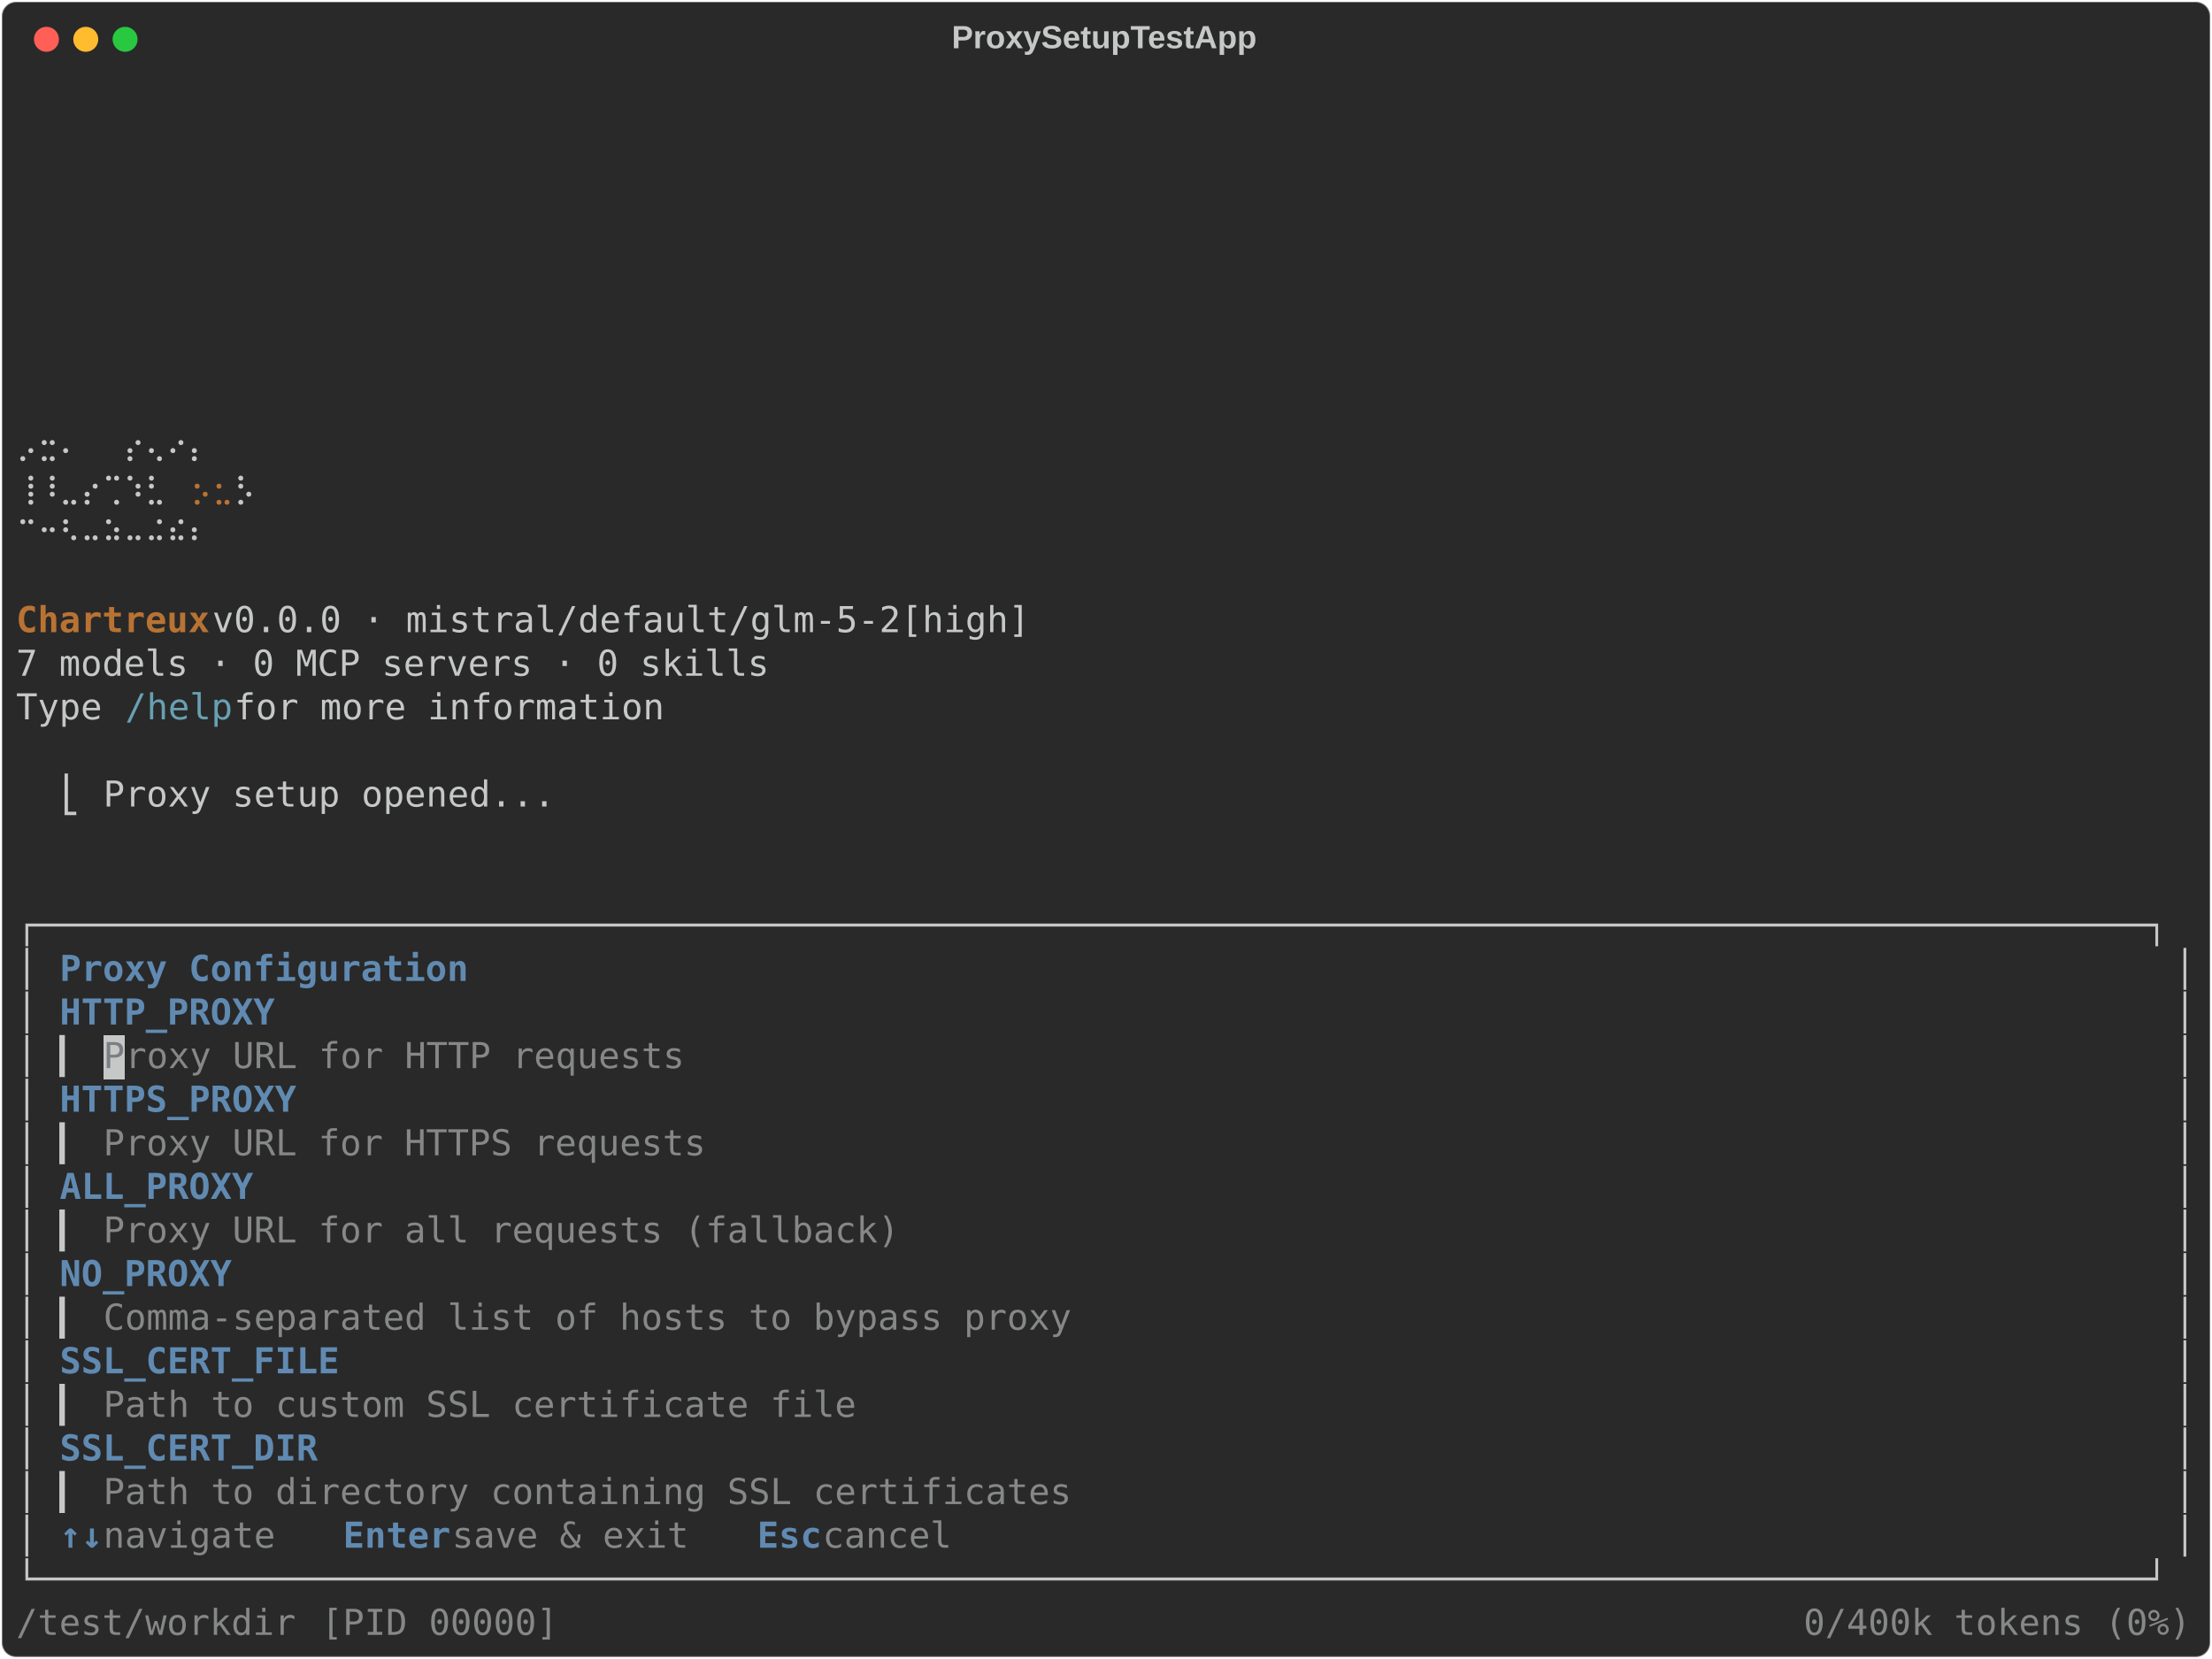
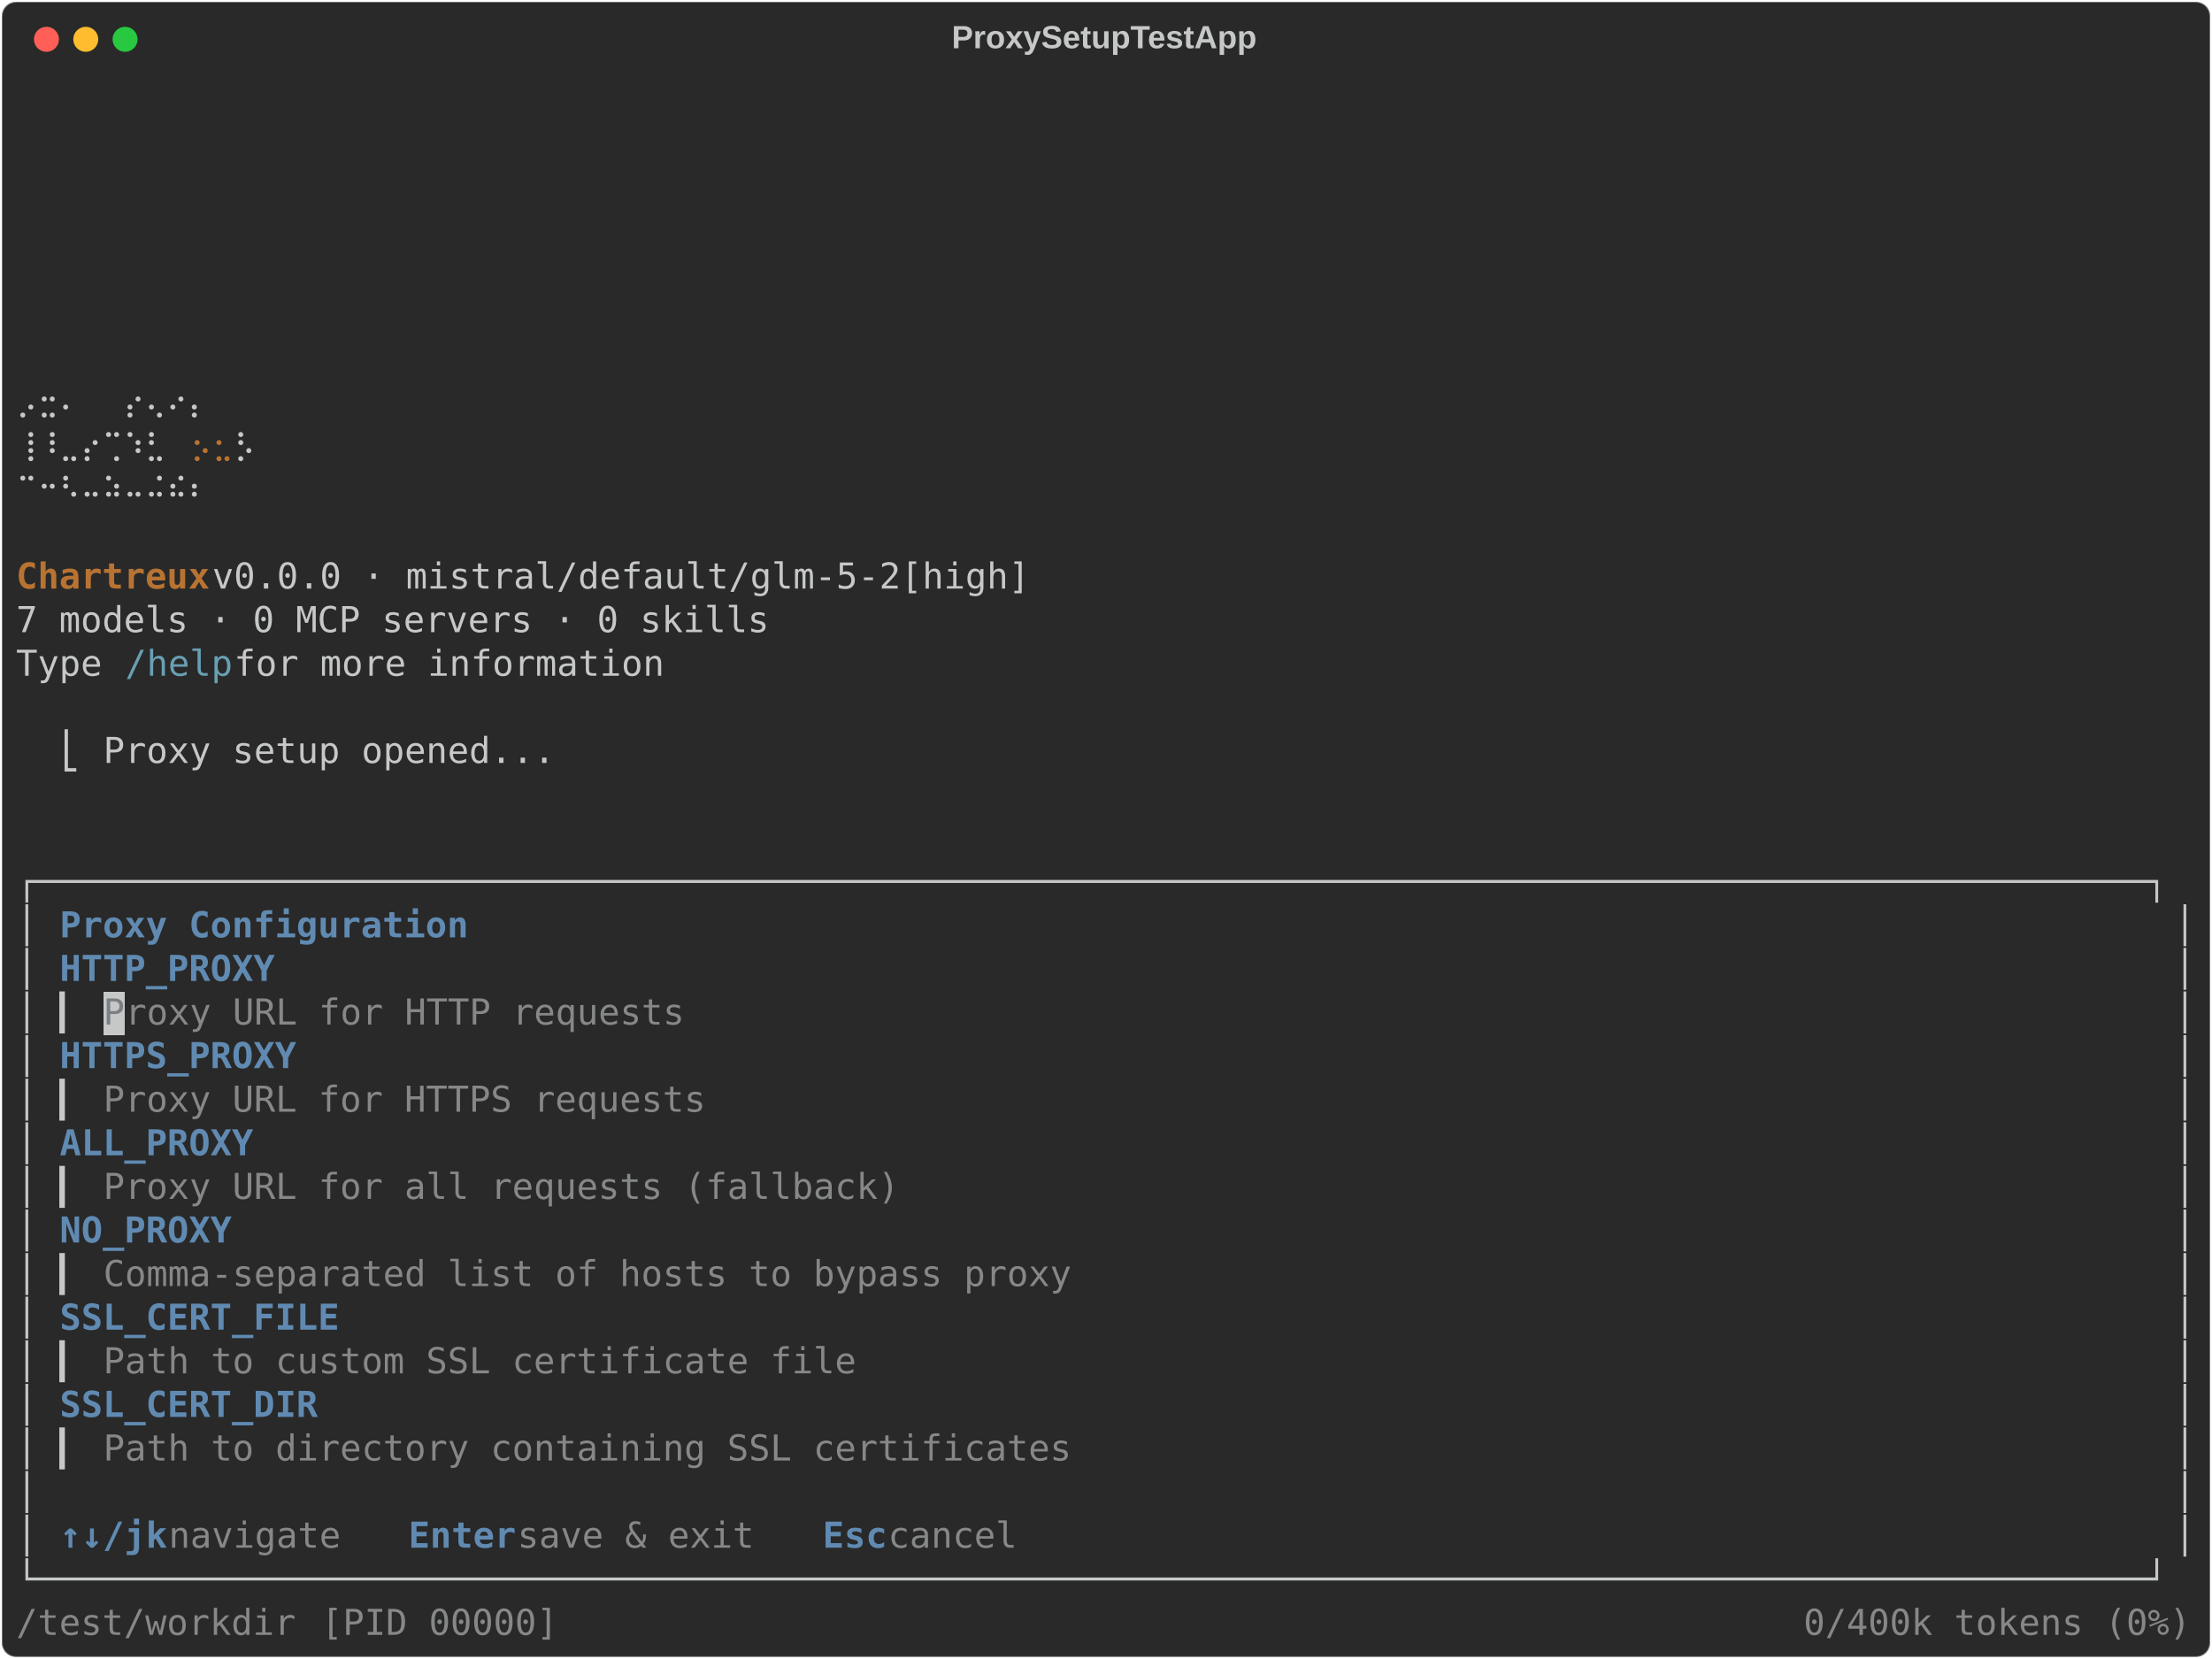
<svg xmlns="http://www.w3.org/2000/svg" class="rich-terminal" viewBox="0 0 1238 928.4">
  <style>

    @font-face {
        font-family: "Fira Code";
        src: local("FiraCode-Regular"),
                url("https://cdnjs.cloudflare.com/ajax/libs/firacode/6.2.0/woff2/FiraCode-Regular.woff2") format("woff2"),
                url("https://cdnjs.cloudflare.com/ajax/libs/firacode/6.2.0/woff/FiraCode-Regular.woff") format("woff");
        font-style: normal;
        font-weight: 400;
    }
    @font-face {
        font-family: "Fira Code";
        src: local("FiraCode-Bold"),
                url("https://cdnjs.cloudflare.com/ajax/libs/firacode/6.2.0/woff2/FiraCode-Bold.woff2") format("woff2"),
                url("https://cdnjs.cloudflare.com/ajax/libs/firacode/6.2.0/woff/FiraCode-Bold.woff") format("woff");
        font-style: bold;
        font-weight: 700;
    }

    .terminal-matrix {
        font-family: Fira Code, monospace;
        font-size: 20px;
        line-height: 24.4px;
        font-variant-east-asian: full-width;
    }

    .terminal-title {
        font-size: 18px;
        font-weight: bold;
        font-family: arial;
    }

    .terminal-r1 { fill: #c5c8c6 }
.terminal-r2 { fill: #b87333 }
.terminal-r3 { fill: #b87333;font-weight: bold }
.terminal-r4 { fill: #68a0b3 }
.terminal-r5 { fill: #608ab1;font-weight: bold }
.terminal-r6 { fill: #7b7e82 }
.terminal-r7 { fill: #868887 }
    </style>
  <defs>
    <clipPath id="terminal-clip-terminal">
      <rect x="0" y="0" width="1219.0" height="877.4" />
    </clipPath>
    <clipPath id="terminal-line-0">
      <rect x="0" y="1.5" width="1220" height="24.65" />
    </clipPath>
    <clipPath id="terminal-line-1">
      <rect x="0" y="25.9" width="1220" height="24.65" />
    </clipPath>
    <clipPath id="terminal-line-2">
      <rect x="0" y="50.3" width="1220" height="24.65" />
    </clipPath>
    <clipPath id="terminal-line-3">
      <rect x="0" y="74.7" width="1220" height="24.65" />
    </clipPath>
    <clipPath id="terminal-line-4">
      <rect x="0" y="99.1" width="1220" height="24.65" />
    </clipPath>
    <clipPath id="terminal-line-5">
      <rect x="0" y="123.5" width="1220" height="24.65" />
    </clipPath>
    <clipPath id="terminal-line-6">
      <rect x="0" y="147.9" width="1220" height="24.65" />
    </clipPath>
    <clipPath id="terminal-line-7">
      <rect x="0" y="172.3" width="1220" height="24.65" />
    </clipPath>
    <clipPath id="terminal-line-8">
      <rect x="0" y="196.7" width="1220" height="24.65" />
    </clipPath>
    <clipPath id="terminal-line-9">
      <rect x="0" y="221.1" width="1220" height="24.65" />
    </clipPath>
    <clipPath id="terminal-line-10">
      <rect x="0" y="245.5" width="1220" height="24.65" />
    </clipPath>
    <clipPath id="terminal-line-11">
      <rect x="0" y="269.9" width="1220" height="24.65" />
    </clipPath>
    <clipPath id="terminal-line-12">
      <rect x="0" y="294.3" width="1220" height="24.65" />
    </clipPath>
    <clipPath id="terminal-line-13">
      <rect x="0" y="318.7" width="1220" height="24.65" />
    </clipPath>
    <clipPath id="terminal-line-14">
      <rect x="0" y="343.1" width="1220" height="24.65" />
    </clipPath>
    <clipPath id="terminal-line-15">
      <rect x="0" y="367.5" width="1220" height="24.65" />
    </clipPath>
    <clipPath id="terminal-line-16">
      <rect x="0" y="391.9" width="1220" height="24.65" />
    </clipPath>
    <clipPath id="terminal-line-17">
      <rect x="0" y="416.3" width="1220" height="24.65" />
    </clipPath>
    <clipPath id="terminal-line-18">
      <rect x="0" y="440.7" width="1220" height="24.65" />
    </clipPath>
    <clipPath id="terminal-line-19">
      <rect x="0" y="465.1" width="1220" height="24.65" />
    </clipPath>
    <clipPath id="terminal-line-20">
      <rect x="0" y="489.5" width="1220" height="24.65" />
    </clipPath>
    <clipPath id="terminal-line-21">
      <rect x="0" y="513.9" width="1220" height="24.65" />
    </clipPath>
    <clipPath id="terminal-line-22">
      <rect x="0" y="538.3" width="1220" height="24.65" />
    </clipPath>
    <clipPath id="terminal-line-23">
      <rect x="0" y="562.7" width="1220" height="24.65" />
    </clipPath>
    <clipPath id="terminal-line-24">
      <rect x="0" y="587.1" width="1220" height="24.65" />
    </clipPath>
    <clipPath id="terminal-line-25">
      <rect x="0" y="611.5" width="1220" height="24.65" />
    </clipPath>
    <clipPath id="terminal-line-26">
      <rect x="0" y="635.9" width="1220" height="24.65" />
    </clipPath>
    <clipPath id="terminal-line-27">
      <rect x="0" y="660.3" width="1220" height="24.65" />
    </clipPath>
    <clipPath id="terminal-line-28">
      <rect x="0" y="684.7" width="1220" height="24.65" />
    </clipPath>
    <clipPath id="terminal-line-29">
      <rect x="0" y="709.1" width="1220" height="24.65" />
    </clipPath>
    <clipPath id="terminal-line-30">
      <rect x="0" y="733.5" width="1220" height="24.65" />
    </clipPath>
    <clipPath id="terminal-line-31">
      <rect x="0" y="757.9" width="1220" height="24.65" />
    </clipPath>
    <clipPath id="terminal-line-32">
      <rect x="0" y="782.3" width="1220" height="24.65" />
    </clipPath>
    <clipPath id="terminal-line-33">
      <rect x="0" y="806.7" width="1220" height="24.65" />
    </clipPath>
    <clipPath id="terminal-line-34">
      <rect x="0" y="831.1" width="1220" height="24.65" />
    </clipPath>
  </defs>
  <rect fill="#292929" stroke="rgba(255,255,255,0.35)" stroke-width="1" x="1" y="1" width="1236" height="926.4" rx="8" />
  <text class="terminal-title" fill="#c5c8c6" text-anchor="middle" x="618" y="27">ProxySetupTestApp</text>
  <g transform="translate(26,22)">
    <circle cx="0" cy="0" r="7" fill="#ff5f57" />
    <circle cx="22" cy="0" r="7" fill="#febc2e" />
    <circle cx="44" cy="0" r="7" fill="#28c840" />
  </g>
  <g transform="translate(9, 41)" clip-path="url(#terminal-clip-terminal)">
-     <rect fill="#c5c8c6" x="48.8" y="538.3" width="12.2" height="24.65" shape-rendering="crispEdges" />
+     <rect fill="#c5c8c6" x="48.8" y="513.9" width="12.2" height="24.65" shape-rendering="crispEdges" />
    <g class="terminal-matrix">
      <text class="terminal-r1" x="1220" y="20" textLength="12.2" clip-path="url(#terminal-line-0)">
</text>
      <text class="terminal-r1" x="1220" y="44.4" textLength="12.2" clip-path="url(#terminal-line-1)">
</text>
      <text class="terminal-r1" x="1220" y="68.8" textLength="12.2" clip-path="url(#terminal-line-2)">
</text>
      <text class="terminal-r1" x="1220" y="93.2" textLength="12.2" clip-path="url(#terminal-line-3)">
</text>
      <text class="terminal-r1" x="1220" y="117.6" textLength="12.2" clip-path="url(#terminal-line-4)">
</text>
      <text class="terminal-r1" x="1220" y="142" textLength="12.2" clip-path="url(#terminal-line-5)">
</text>
      <text class="terminal-r1" x="1220" y="166.4" textLength="12.2" clip-path="url(#terminal-line-6)">
</text>
+       <text class="terminal-r1" x="0" y="190.8" textLength="134.2" clip-path="url(#terminal-line-7)">  ⡠⣒⠄  ⡔⢄⠔⡄</text>
      <text class="terminal-r1" x="1220" y="190.8" textLength="12.2" clip-path="url(#terminal-line-7)">
</text>
-       <text class="terminal-r1" x="0" y="215.2" textLength="134.2" clip-path="url(#terminal-line-8)">  ⡠⣒⠄  ⡔⢄⠔⡄</text>
+       <text class="terminal-r1" x="0" y="215.2" textLength="97.6" clip-path="url(#terminal-line-8)"> ⢸⠸⣀⡔⢉⠱⣃</text>
+       <text class="terminal-r2" x="97.6" y="215.2" textLength="12.2" clip-path="url(#terminal-line-8)">⡢</text>
+       <text class="terminal-r2" x="109.8" y="215.2" textLength="12.2" clip-path="url(#terminal-line-8)">⣂</text>
+       <text class="terminal-r1" x="122" y="215.2" textLength="12.2" clip-path="url(#terminal-line-8)">⡣</text>
      <text class="terminal-r1" x="1220" y="215.2" textLength="12.2" clip-path="url(#terminal-line-8)">
</text>
-       <text class="terminal-r1" x="0" y="239.6" textLength="97.6" clip-path="url(#terminal-line-9)"> ⢸⠸⣀⡔⢉⠱⣃</text>
-       <text class="terminal-r2" x="97.6" y="239.6" textLength="12.2" clip-path="url(#terminal-line-9)">⡢</text>
-       <text class="terminal-r2" x="109.8" y="239.6" textLength="12.2" clip-path="url(#terminal-line-9)">⣂</text>
-       <text class="terminal-r1" x="122" y="239.6" textLength="12.2" clip-path="url(#terminal-line-9)">⡣</text>
+       <text class="terminal-r1" x="0" y="239.6" textLength="134.2" clip-path="url(#terminal-line-9)">  ⠉⠒⠣⠤⠵⠤⠬⠮⠆</text>
      <text class="terminal-r1" x="1220" y="239.6" textLength="12.2" clip-path="url(#terminal-line-9)">
</text>
-       <text class="terminal-r1" x="0" y="264" textLength="134.2" clip-path="url(#terminal-line-10)">  ⠉⠒⠣⠤⠵⠤⠬⠮⠆</text>
      <text class="terminal-r1" x="1220" y="264" textLength="12.2" clip-path="url(#terminal-line-10)">
</text>
+       <text class="terminal-r3" x="0" y="288.4" textLength="109.8" clip-path="url(#terminal-line-11)">Chartreux</text>
+       <text class="terminal-r1" x="109.8" y="288.4" textLength="475.8" clip-path="url(#terminal-line-11)"> v0.0.0 · mistral/default/glm-5-2[high]</text>
      <text class="terminal-r1" x="1220" y="288.4" textLength="12.2" clip-path="url(#terminal-line-11)">
</text>
-       <text class="terminal-r3" x="0" y="312.8" textLength="109.8" clip-path="url(#terminal-line-12)">Chartreux</text>
-       <text class="terminal-r1" x="109.8" y="312.8" textLength="475.8" clip-path="url(#terminal-line-12)"> v0.0.0 · mistral/default/glm-5-2[high]</text>
+       <text class="terminal-r1" x="0" y="312.8" textLength="427" clip-path="url(#terminal-line-12)">7 models · 0 MCP servers · 0 skills</text>
      <text class="terminal-r1" x="1220" y="312.8" textLength="12.2" clip-path="url(#terminal-line-12)">
</text>
-       <text class="terminal-r1" x="0" y="337.2" textLength="427" clip-path="url(#terminal-line-13)">7 models · 0 MCP servers · 0 skills</text>
+       <text class="terminal-r1" x="0" y="337.2" textLength="61" clip-path="url(#terminal-line-13)">Type </text>
+       <text class="terminal-r4" x="61" y="337.2" textLength="61" clip-path="url(#terminal-line-13)">/help</text>
+       <text class="terminal-r1" x="122" y="337.2" textLength="256.2" clip-path="url(#terminal-line-13)"> for more information</text>
      <text class="terminal-r1" x="1220" y="337.2" textLength="12.2" clip-path="url(#terminal-line-13)">
</text>
-       <text class="terminal-r1" x="0" y="361.6" textLength="61" clip-path="url(#terminal-line-14)">Type </text>
-       <text class="terminal-r4" x="61" y="361.6" textLength="61" clip-path="url(#terminal-line-14)">/help</text>
-       <text class="terminal-r1" x="122" y="361.6" textLength="256.2" clip-path="url(#terminal-line-14)"> for more information</text>
      <text class="terminal-r1" x="1220" y="361.6" textLength="12.2" clip-path="url(#terminal-line-14)">
</text>
+       <text class="terminal-r1" x="24.4" y="386" textLength="12.2" clip-path="url(#terminal-line-15)">⎣</text>
+       <text class="terminal-r1" x="48.8" y="386" textLength="256.2" clip-path="url(#terminal-line-15)">Proxy setup opened...</text>
      <text class="terminal-r1" x="1220" y="386" textLength="12.2" clip-path="url(#terminal-line-15)">
</text>
-       <text class="terminal-r1" x="24.4" y="410.4" textLength="12.2" clip-path="url(#terminal-line-16)">⎣</text>
-       <text class="terminal-r1" x="48.8" y="410.4" textLength="256.2" clip-path="url(#terminal-line-16)">Proxy setup opened...</text>
      <text class="terminal-r1" x="1220" y="410.4" textLength="12.2" clip-path="url(#terminal-line-16)">
</text>
      <text class="terminal-r1" x="1220" y="434.8" textLength="12.2" clip-path="url(#terminal-line-17)">
</text>
+       <text class="terminal-r1" x="0" y="459.2" textLength="1220" clip-path="url(#terminal-line-18)">┌──────────────────────────────────────────────────────────────────────────────────────────────────┐</text>
      <text class="terminal-r1" x="1220" y="459.2" textLength="12.2" clip-path="url(#terminal-line-18)">
</text>
-       <text class="terminal-r1" x="0" y="483.6" textLength="1220" clip-path="url(#terminal-line-19)">┌──────────────────────────────────────────────────────────────────────────────────────────────────┐</text>
+       <text class="terminal-r1" x="0" y="483.6" textLength="12.2" clip-path="url(#terminal-line-19)">│</text>
+       <text class="terminal-r5" x="24.4" y="483.6" textLength="231.8" clip-path="url(#terminal-line-19)">Proxy Configuration</text>
+       <text class="terminal-r1" x="1207.8" y="483.6" textLength="12.2" clip-path="url(#terminal-line-19)">│</text>
      <text class="terminal-r1" x="1220" y="483.6" textLength="12.2" clip-path="url(#terminal-line-19)">
</text>
      <text class="terminal-r1" x="0" y="508" textLength="12.2" clip-path="url(#terminal-line-20)">│</text>
-       <text class="terminal-r5" x="24.4" y="508" textLength="231.8" clip-path="url(#terminal-line-20)">Proxy Configuration</text>
+       <text class="terminal-r5" x="24.4" y="508" textLength="122" clip-path="url(#terminal-line-20)">HTTP_PROXY</text>
      <text class="terminal-r1" x="1207.8" y="508" textLength="12.2" clip-path="url(#terminal-line-20)">│</text>
      <text class="terminal-r1" x="1220" y="508" textLength="12.2" clip-path="url(#terminal-line-20)">
</text>
      <text class="terminal-r1" x="0" y="532.4" textLength="12.2" clip-path="url(#terminal-line-21)">│</text>
-       <text class="terminal-r5" x="24.4" y="532.4" textLength="122" clip-path="url(#terminal-line-21)">HTTP_PROXY</text>
+       <text class="terminal-r1" x="24.4" y="532.4" textLength="12.2" clip-path="url(#terminal-line-21)">▎</text>
+       <text class="terminal-r6" x="48.8" y="532.4" textLength="12.2" clip-path="url(#terminal-line-21)">P</text>
+       <text class="terminal-r7" x="61" y="532.4" textLength="317.2" clip-path="url(#terminal-line-21)">roxy URL for HTTP requests</text>
      <text class="terminal-r1" x="1207.8" y="532.4" textLength="12.2" clip-path="url(#terminal-line-21)">│</text>
      <text class="terminal-r1" x="1220" y="532.4" textLength="12.2" clip-path="url(#terminal-line-21)">
</text>
      <text class="terminal-r1" x="0" y="556.8" textLength="12.2" clip-path="url(#terminal-line-22)">│</text>
-       <text class="terminal-r1" x="24.4" y="556.8" textLength="12.2" clip-path="url(#terminal-line-22)">▎</text>
-       <text class="terminal-r6" x="48.8" y="556.8" textLength="12.2" clip-path="url(#terminal-line-22)">P</text>
-       <text class="terminal-r7" x="61" y="556.8" textLength="317.2" clip-path="url(#terminal-line-22)">roxy URL for HTTP requests</text>
+       <text class="terminal-r5" x="24.4" y="556.8" textLength="134.2" clip-path="url(#terminal-line-22)">HTTPS_PROXY</text>
      <text class="terminal-r1" x="1207.8" y="556.8" textLength="12.2" clip-path="url(#terminal-line-22)">│</text>
      <text class="terminal-r1" x="1220" y="556.8" textLength="12.2" clip-path="url(#terminal-line-22)">
</text>
      <text class="terminal-r1" x="0" y="581.2" textLength="12.2" clip-path="url(#terminal-line-23)">│</text>
-       <text class="terminal-r5" x="24.4" y="581.2" textLength="134.2" clip-path="url(#terminal-line-23)">HTTPS_PROXY</text>
+       <text class="terminal-r1" x="24.4" y="581.2" textLength="12.2" clip-path="url(#terminal-line-23)">▎</text>
+       <text class="terminal-r7" x="48.8" y="581.2" textLength="341.6" clip-path="url(#terminal-line-23)">Proxy URL for HTTPS requests</text>
      <text class="terminal-r1" x="1207.8" y="581.2" textLength="12.2" clip-path="url(#terminal-line-23)">│</text>
      <text class="terminal-r1" x="1220" y="581.2" textLength="12.2" clip-path="url(#terminal-line-23)">
</text>
      <text class="terminal-r1" x="0" y="605.6" textLength="12.2" clip-path="url(#terminal-line-24)">│</text>
-       <text class="terminal-r1" x="24.4" y="605.6" textLength="12.2" clip-path="url(#terminal-line-24)">▎</text>
-       <text class="terminal-r7" x="48.8" y="605.6" textLength="341.6" clip-path="url(#terminal-line-24)">Proxy URL for HTTPS requests</text>
+       <text class="terminal-r5" x="24.4" y="605.6" textLength="109.8" clip-path="url(#terminal-line-24)">ALL_PROXY</text>
      <text class="terminal-r1" x="1207.8" y="605.6" textLength="12.2" clip-path="url(#terminal-line-24)">│</text>
      <text class="terminal-r1" x="1220" y="605.6" textLength="12.2" clip-path="url(#terminal-line-24)">
</text>
      <text class="terminal-r1" x="0" y="630" textLength="12.2" clip-path="url(#terminal-line-25)">│</text>
-       <text class="terminal-r5" x="24.4" y="630" textLength="109.8" clip-path="url(#terminal-line-25)">ALL_PROXY</text>
+       <text class="terminal-r1" x="24.4" y="630" textLength="12.2" clip-path="url(#terminal-line-25)">▎</text>
+       <text class="terminal-r7" x="48.8" y="630" textLength="451.4" clip-path="url(#terminal-line-25)">Proxy URL for all requests (fallback)</text>
      <text class="terminal-r1" x="1207.8" y="630" textLength="12.2" clip-path="url(#terminal-line-25)">│</text>
      <text class="terminal-r1" x="1220" y="630" textLength="12.2" clip-path="url(#terminal-line-25)">
</text>
      <text class="terminal-r1" x="0" y="654.4" textLength="12.2" clip-path="url(#terminal-line-26)">│</text>
-       <text class="terminal-r1" x="24.4" y="654.4" textLength="12.2" clip-path="url(#terminal-line-26)">▎</text>
-       <text class="terminal-r7" x="48.8" y="654.4" textLength="451.4" clip-path="url(#terminal-line-26)">Proxy URL for all requests (fallback)</text>
+       <text class="terminal-r5" x="24.4" y="654.4" textLength="97.6" clip-path="url(#terminal-line-26)">NO_PROXY</text>
      <text class="terminal-r1" x="1207.8" y="654.4" textLength="12.2" clip-path="url(#terminal-line-26)">│</text>
      <text class="terminal-r1" x="1220" y="654.4" textLength="12.2" clip-path="url(#terminal-line-26)">
</text>
      <text class="terminal-r1" x="0" y="678.8" textLength="12.2" clip-path="url(#terminal-line-27)">│</text>
-       <text class="terminal-r5" x="24.4" y="678.8" textLength="97.6" clip-path="url(#terminal-line-27)">NO_PROXY</text>
+       <text class="terminal-r1" x="24.4" y="678.8" textLength="12.2" clip-path="url(#terminal-line-27)">▎</text>
+       <text class="terminal-r7" x="48.8" y="678.8" textLength="549" clip-path="url(#terminal-line-27)">Comma-separated list of hosts to bypass proxy</text>
      <text class="terminal-r1" x="1207.8" y="678.8" textLength="12.2" clip-path="url(#terminal-line-27)">│</text>
      <text class="terminal-r1" x="1220" y="678.8" textLength="12.2" clip-path="url(#terminal-line-27)">
</text>
      <text class="terminal-r1" x="0" y="703.2" textLength="12.2" clip-path="url(#terminal-line-28)">│</text>
-       <text class="terminal-r1" x="24.4" y="703.2" textLength="12.2" clip-path="url(#terminal-line-28)">▎</text>
-       <text class="terminal-r7" x="48.8" y="703.2" textLength="549" clip-path="url(#terminal-line-28)">Comma-separated list of hosts to bypass proxy</text>
+       <text class="terminal-r5" x="24.4" y="703.2" textLength="158.6" clip-path="url(#terminal-line-28)">SSL_CERT_FILE</text>
      <text class="terminal-r1" x="1207.8" y="703.2" textLength="12.2" clip-path="url(#terminal-line-28)">│</text>
      <text class="terminal-r1" x="1220" y="703.2" textLength="12.2" clip-path="url(#terminal-line-28)">
</text>
      <text class="terminal-r1" x="0" y="727.6" textLength="12.2" clip-path="url(#terminal-line-29)">│</text>
-       <text class="terminal-r5" x="24.4" y="727.6" textLength="158.6" clip-path="url(#terminal-line-29)">SSL_CERT_FILE</text>
+       <text class="terminal-r1" x="24.4" y="727.6" textLength="12.2" clip-path="url(#terminal-line-29)">▎</text>
+       <text class="terminal-r7" x="48.8" y="727.6" textLength="427" clip-path="url(#terminal-line-29)">Path to custom SSL certificate file</text>
      <text class="terminal-r1" x="1207.8" y="727.6" textLength="12.2" clip-path="url(#terminal-line-29)">│</text>
      <text class="terminal-r1" x="1220" y="727.6" textLength="12.2" clip-path="url(#terminal-line-29)">
</text>
      <text class="terminal-r1" x="0" y="752" textLength="12.2" clip-path="url(#terminal-line-30)">│</text>
-       <text class="terminal-r1" x="24.4" y="752" textLength="12.2" clip-path="url(#terminal-line-30)">▎</text>
-       <text class="terminal-r7" x="48.8" y="752" textLength="427" clip-path="url(#terminal-line-30)">Path to custom SSL certificate file</text>
+       <text class="terminal-r5" x="24.4" y="752" textLength="146.4" clip-path="url(#terminal-line-30)">SSL_CERT_DIR</text>
      <text class="terminal-r1" x="1207.8" y="752" textLength="12.2" clip-path="url(#terminal-line-30)">│</text>
      <text class="terminal-r1" x="1220" y="752" textLength="12.2" clip-path="url(#terminal-line-30)">
</text>
      <text class="terminal-r1" x="0" y="776.4" textLength="12.2" clip-path="url(#terminal-line-31)">│</text>
-       <text class="terminal-r5" x="24.4" y="776.4" textLength="146.4" clip-path="url(#terminal-line-31)">SSL_CERT_DIR</text>
+       <text class="terminal-r1" x="24.4" y="776.4" textLength="12.2" clip-path="url(#terminal-line-31)">▎</text>
+       <text class="terminal-r7" x="48.8" y="776.4" textLength="549" clip-path="url(#terminal-line-31)">Path to directory containing SSL certificates</text>
      <text class="terminal-r1" x="1207.8" y="776.4" textLength="12.2" clip-path="url(#terminal-line-31)">│</text>
      <text class="terminal-r1" x="1220" y="776.4" textLength="12.2" clip-path="url(#terminal-line-31)">
</text>
      <text class="terminal-r1" x="0" y="800.8" textLength="12.2" clip-path="url(#terminal-line-32)">│</text>
-       <text class="terminal-r1" x="24.4" y="800.8" textLength="12.2" clip-path="url(#terminal-line-32)">▎</text>
-       <text class="terminal-r7" x="48.8" y="800.8" textLength="549" clip-path="url(#terminal-line-32)">Path to directory containing SSL certificates</text>
      <text class="terminal-r1" x="1207.8" y="800.8" textLength="12.2" clip-path="url(#terminal-line-32)">│</text>
      <text class="terminal-r1" x="1220" y="800.8" textLength="12.2" clip-path="url(#terminal-line-32)">
</text>
      <text class="terminal-r1" x="0" y="825.2" textLength="12.2" clip-path="url(#terminal-line-33)">│</text>
-       <text class="terminal-r5" x="24.4" y="825.2" textLength="24.4" clip-path="url(#terminal-line-33)">↑↓</text>
-       <text class="terminal-r7" x="48.8" y="825.2" textLength="134.2" clip-path="url(#terminal-line-33)"> navigate  </text>
-       <text class="terminal-r5" x="183" y="825.2" textLength="61" clip-path="url(#terminal-line-33)">Enter</text>
-       <text class="terminal-r7" x="244" y="825.2" textLength="170.8" clip-path="url(#terminal-line-33)"> save &amp; exit  </text>
-       <text class="terminal-r5" x="414.8" y="825.2" textLength="36.6" clip-path="url(#terminal-line-33)">Esc</text>
-       <text class="terminal-r7" x="451.4" y="825.2" textLength="85.4" clip-path="url(#terminal-line-33)"> cancel</text>
+       <text class="terminal-r5" x="24.4" y="825.2" textLength="61" clip-path="url(#terminal-line-33)">↑↓/jk</text>
+       <text class="terminal-r7" x="85.4" y="825.2" textLength="134.2" clip-path="url(#terminal-line-33)"> navigate  </text>
+       <text class="terminal-r5" x="219.6" y="825.2" textLength="61" clip-path="url(#terminal-line-33)">Enter</text>
+       <text class="terminal-r7" x="280.6" y="825.2" textLength="170.8" clip-path="url(#terminal-line-33)"> save &amp; exit  </text>
+       <text class="terminal-r5" x="451.4" y="825.2" textLength="36.6" clip-path="url(#terminal-line-33)">Esc</text>
+       <text class="terminal-r7" x="488" y="825.2" textLength="85.4" clip-path="url(#terminal-line-33)"> cancel</text>
      <text class="terminal-r1" x="1207.8" y="825.2" textLength="12.2" clip-path="url(#terminal-line-33)">│</text>
      <text class="terminal-r1" x="1220" y="825.2" textLength="12.2" clip-path="url(#terminal-line-33)">
</text>
      <text class="terminal-r1" x="0" y="849.6" textLength="1220" clip-path="url(#terminal-line-34)">└──────────────────────────────────────────────────────────────────────────────────────────────────┘</text>
      <text class="terminal-r1" x="1220" y="849.6" textLength="12.2" clip-path="url(#terminal-line-34)">
</text>
      <text class="terminal-r7" x="0" y="874" textLength="158.6" clip-path="url(#terminal-line-35)">/test/workdir</text>
      <text class="terminal-r7" x="170.8" y="874" textLength="134.2" clip-path="url(#terminal-line-35)">[PID 00000]</text>
      <text class="terminal-r7" x="1000.4" y="874" textLength="219.6" clip-path="url(#terminal-line-35)">0/400k tokens (0%)</text>
    </g>
  </g>
</svg>
